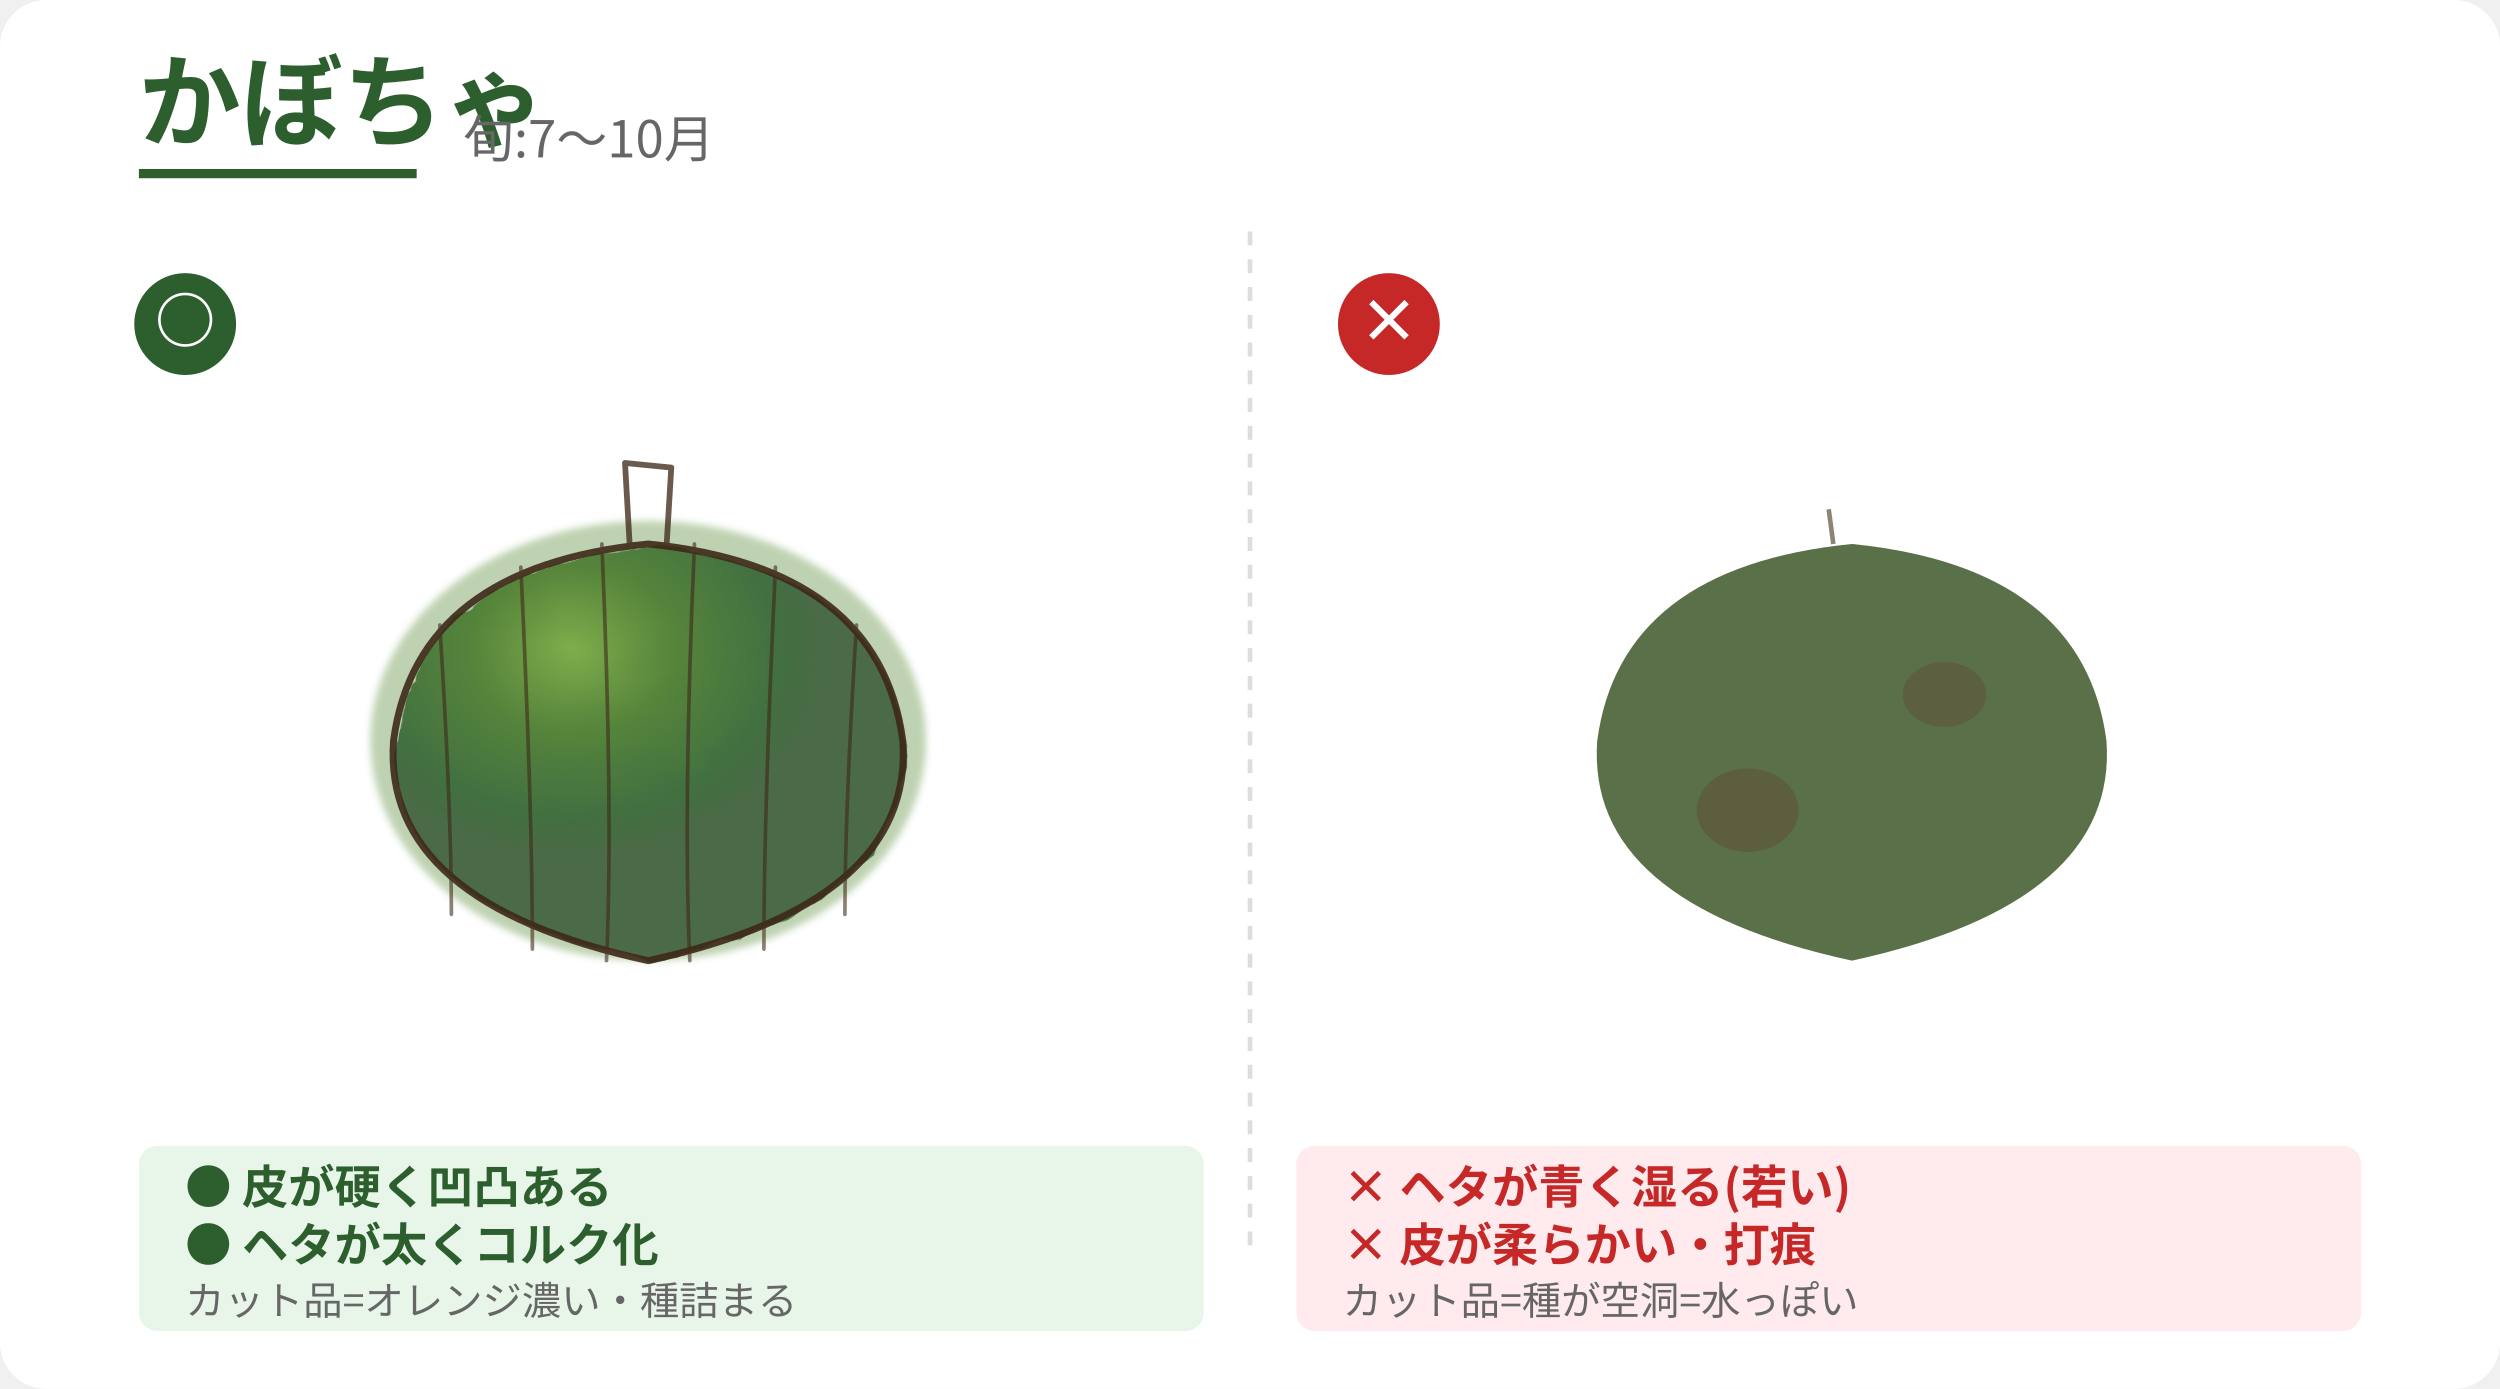
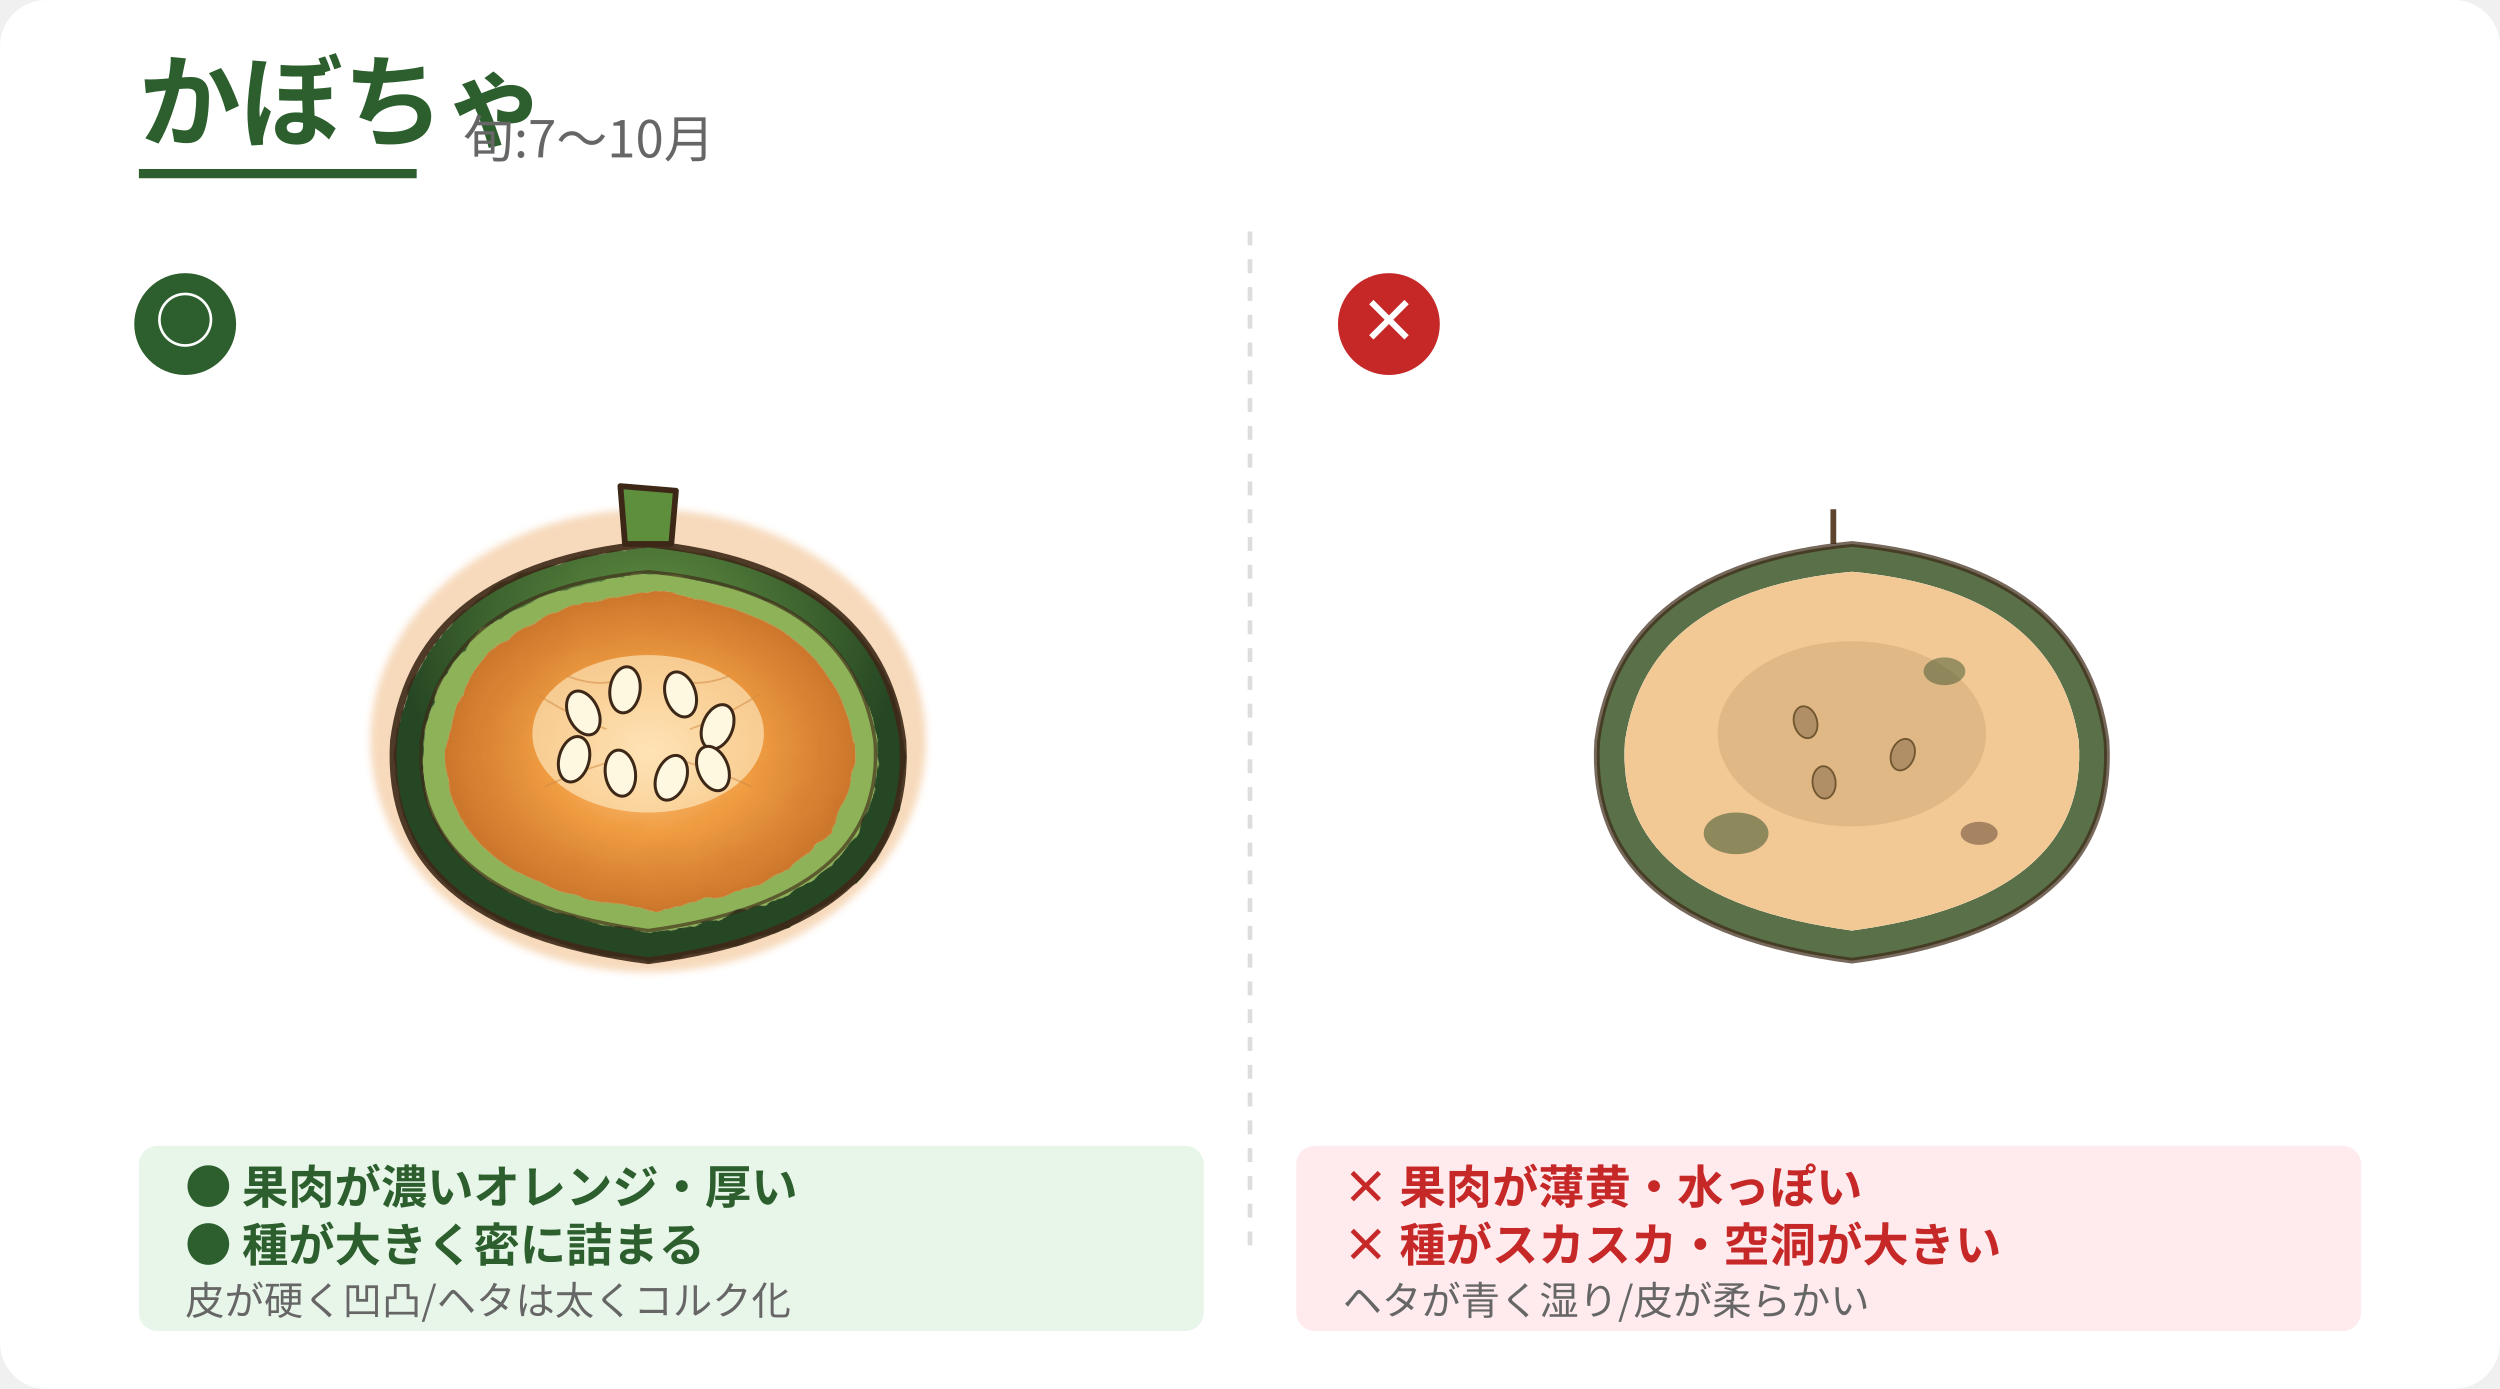
<svg xmlns="http://www.w3.org/2000/svg" viewBox="0 0 1080 600" font-family="Noto Sans CJK JP, sans-serif">
  <rect width="1080" height="600" fill="#FFFFFF" rx="20" />
  <text x="60" y="60" font-size="44" font-weight="900" fill="#2C5F2D">かぼちゃ</text>
  <line x1="60" y1="75" x2="180" y2="75" stroke="#2C5F2D" stroke-width="4" />
  <text x="200" y="68" font-size="22" fill="#666">旬:7〜10月</text>
  <line x1="540" y1="100" x2="540" y2="540" stroke="#DDD" stroke-width="2" stroke-dasharray="6,6" />
  <g transform="translate(280, 320)">
    <circle cx="-200" cy="-180" r="22" fill="#2C5F2D" />
    <text x="-200" y="-172" font-size="26" font-weight="900" fill="white" text-anchor="middle">○</text>
    <defs>
-       <radialGradient id="wcBodyPumpkin" cx="35%" cy="25%">
-         <stop offset="0%" stop-color="#7BAB46" stop-opacity="0.95" />
-         <stop offset="40%" stop-color="#4A7C2E" stop-opacity="0.9" />
-         <stop offset="80%" stop-color="#2C5F2D" stop-opacity="0.85" />
-         <stop offset="100%" stop-color="#1A3F1A" stop-opacity="0.7" />
+       <radialGradient id="wcFleshPumpkin" cx="50%" cy="50%">
+         <stop offset="0%" stop-color="#FFD095" stop-opacity="0.95" />
+         <stop offset="50%" stop-color="#F09838" stop-opacity="0.92" />
+         <stop offset="100%" stop-color="#C66818" stop-opacity="0.88" />
      </radialGradient>
-       <radialGradient id="wcLeafPumpkin" cx="50%" cy="20%">
-         <stop offset="0%" stop-color="#9BCB7A" stop-opacity="0.9" />
-         <stop offset="60%" stop-color="#5D8F3D" stop-opacity="0.7" />
-         <stop offset="100%" stop-color="#2C5F2D" stop-opacity="0.5" />
+       <radialGradient id="wcSkinPumpkin" cx="50%" cy="20%">
+         <stop offset="0%" stop-color="#5D8F3D" stop-opacity="0.95" />
+         <stop offset="100%" stop-color="#1A3F1A" stop-opacity="0.95" />
      </radialGradient>
      <filter id="wcRoughPumpkin" x="-10%" y="-10%" width="120%" height="120%">
-         <feTurbulence baseFrequency="0.04" numOctaves="3" seed="79" />
-         <feDisplacementMap in="SourceGraphic" scale="4" />
+         <feTurbulence baseFrequency="0.05" numOctaves="3" seed="79" />
+         <feDisplacementMap in="SourceGraphic" scale="3" />
      </filter>
      <filter id="wcBlurPumpkin">
        <feGaussianBlur stdDeviation="1.5" />
      </filter>
    </defs>
-     <g filter="url(#wcBlurPumpkin)" opacity="0.4">
-       <ellipse cx="0" cy="0" rx="120" ry="95" fill="#5D8F3D" />
+     <g filter="url(#wcBlurPumpkin)" opacity="0.35">
+       <ellipse cx="0" cy="0" rx="120" ry="100" fill="#E89540" />
    </g>
    <g filter="url(#wcRoughPumpkin)">
-       <path d="M -110 0 Q -115 70 0 95 Q 115 70 110 0 Q 100 -75 0 -85 Q -100 -75 -110 0 Z" fill="url(#wcBodyPumpkin)" />
+       <path d="M -110 0 Q -115 80 0 95 Q 115 80 110 0 Q 100 -75 0 -85 Q -100 -75 -110 0 Z M -98 0 Q -103 68 0 82 Q 103 68 98 0 Q 88 -65 0 -73 Q -88 -65 -98 0 Z" fill="url(#wcSkinPumpkin)" fill-rule="evenodd" />
+       <path d="M -98 0 Q -103 68 0 82 Q 103 68 98 0 Q 88 -65 0 -73 Q -88 -65 -98 0 Z M -88 0 Q -93 60 0 73 Q 93 60 88 0 Q 78 -58 0 -65 Q -78 -58 -88 0 Z" fill="#7AAB46" fill-rule="evenodd" opacity="0.85" />
+       <path d="M -88 0 Q -93 60 0 73 Q 93 60 88 0 Q 78 -58 0 -65 Q -78 -58 -88 0 Z" fill="url(#wcFleshPumpkin)" />
+     </g>
+     <ellipse cx="0" cy="-3" rx="50" ry="34" fill="#FFF0CC" opacity="0.6" />
+     <g stroke="#D08840" stroke-width="0.8" fill="none" opacity="0.5">
+       <path d="M -48 -20 Q -32 -10 -18 -5" />
+       <path d="M 48 -20 Q 32 -10 18 -5" />
+       <path d="M -45 20 Q -28 12 -12 8" />
+       <path d="M 45 20 Q 28 12 12 8" />
+       <path d="M -35 -28 Q -20 -22 -8 -28" />
+       <path d="M 35 -28 Q 20 -22 8 -28" />
+     </g>
+     <g fill="#FFF8E0" stroke="#3D2817" stroke-width="1.3">
+       <ellipse cx="-28" cy="-12" rx="6.5" ry="10" transform="rotate(-25 -28 -12)" />
+       <ellipse cx="-10" cy="-22" rx="6.5" ry="10" transform="rotate(8 -10 -22)" />
+       <ellipse cx="14" cy="-20" rx="6.5" ry="10" transform="rotate(-18 14 -20)" />
+       <ellipse cx="30" cy="-6" rx="6.5" ry="10" transform="rotate(22 30 -6)" />
+       <ellipse cx="-32" cy="8" rx="6.5" ry="10" transform="rotate(15 -32 8)" />
+       <ellipse cx="-12" cy="14" rx="6.5" ry="10" transform="rotate(-8 -12 14)" />
+       <ellipse cx="10" cy="16" rx="6.5" ry="10" transform="rotate(20 10 16)" />
+       <ellipse cx="28" cy="12" rx="6.5" ry="10" transform="rotate(-22 28 12)" />
    </g>
    <g stroke="#3D2817" stroke-width="3" fill="none" stroke-linecap="round" stroke-linejoin="round" opacity="0.9">
-       <path d="M -110 0 Q -115 70 0 95 Q 115 70 110 0 Q 100 -75 0 -85 Q -100 -75 -110 0 Z" />
-       <path d="M -8 -85 L -10 -120 L 10 -118 L 8 -85" opacity="0.85" stroke-width="2.5" />
-       <path d="M -90 -50 Q -85 30 -85 75" opacity="0.65" stroke-width="1.6" />
-       <path d="M -55 -75 Q -50 30 -50 90" opacity="0.65" stroke-width="1.6" />
-       <path d="M -20 -85 Q -15 30 -18 95" opacity="0.65" stroke-width="1.6" />
-       <path d="M 20 -85 Q 15 30 18 95" opacity="0.65" stroke-width="1.6" />
-       <path d="M 55 -75 Q 50 30 50 90" opacity="0.65" stroke-width="1.6" />
-       <path d="M 90 -50 Q 85 30 85 75" opacity="0.65" stroke-width="1.6" />
+       <path d="M -110 0 Q -115 80 0 95 Q 115 80 110 0 Q 100 -75 0 -85 Q -100 -75 -110 0 Z" />
+       <path d="M -98 0 Q -103 68 0 82 Q 103 68 98 0 Q 88 -65 0 -73 Q -88 -65 -98 0 Z" stroke-width="1.5" opacity="0.7" />
    </g>
+     <path d="M -10 -85 L -12 -110 L 12 -108 L 10 -85 Z" fill="#5D8F3D" stroke="#3D2817" stroke-width="2.5" stroke-linejoin="round" />
  </g>
  <g transform="translate(800, 320)">
    <circle cx="-200" cy="-180" r="22" fill="#C62828" />
    <text x="-200" y="-172" font-size="26" font-weight="900" fill="white" text-anchor="middle">×</text>
-     <path d="M -110 0 Q -115 70 0 95 Q 115 70 110 0 Q 100 -75 0 -85 Q -100 -75 -110 0 Z" fill="#5A7048" />
-     <ellipse cx="-45" cy="30" rx="22" ry="18" fill="#5D4E37" opacity="0.55" />
-     <path d="M -8 -85 L -10 -100" stroke="#5D4E37" stroke-width="2" fill="none" opacity="0.7" />
-     <ellipse cx="40" cy="-20" rx="18" ry="14" fill="#5D4E37" opacity="0.5" />
+     <path d="M -110 0 Q -115 80 0 95 Q 115 80 110 0 Q 100 -75 0 -85 Q -100 -75 -110 0 Z M -98 0 Q -103 68 0 82 Q 103 68 98 0 Q 88 -65 0 -73 Q -88 -65 -98 0 Z" fill="#5A7048" fill-rule="evenodd" />
+     <path d="M -98 0 Q -103 68 0 82 Q 103 68 98 0 Q 88 -65 0 -73 Q -88 -65 -98 0 Z" fill="#F2C895" />
+     <ellipse cx="0" cy="-3" rx="58" ry="40" fill="#D8B080" opacity="0.7" />
+     <g fill="#A88860" stroke="#5D4520" stroke-width="0.8" opacity="0.85">
+       <ellipse cx="-20" cy="-8" rx="5" ry="7" transform="rotate(-15 -20 -8)" />
+       <ellipse cx="22" cy="6" rx="5" ry="7" transform="rotate(20 22 6)" />
+       <ellipse cx="-12" cy="18" rx="5" ry="7" transform="rotate(-5 -12 18)" />
+     </g>
+     <ellipse cx="-50" cy="40" rx="14" ry="9" fill="#3D5530" opacity="0.55" />
+     <ellipse cx="40" cy="-30" rx="9" ry="6" fill="#3D5530" opacity="0.5" />
+     <ellipse cx="55" cy="40" rx="8" ry="5" fill="#5A4030" opacity="0.5" />
+     <path d="M -8 -85 L -8 -100" stroke="#5D4530" stroke-width="2.5" fill="none" />
+     <path d="M -110 0 Q -115 80 0 95 Q 115 80 110 0 Q 100 -75 0 -85 Q -100 -75 -110 0 Z" stroke="#3D2817" stroke-width="2.5" fill="none" opacity="0.7" />
  </g>
  <g font-size="20" fill="#333">
    <rect x="60" y="495" width="460" height="80" rx="8" fill="#E8F5E9" />
-     <text x="80" y="520" font-weight="bold" fill="#2C5F2D">● 皮が硬く凹凸ある</text>
-     <text x="80" y="545" font-weight="bold" fill="#2C5F2D">● ヘタが太くコルク化</text>
-     <text x="80" y="568" fill="#666" font-size="17">カット品=オレンジ濃い・種詰まる</text>
+     <text x="80" y="520" font-weight="bold" fill="#2C5F2D">● 果肉が濃いオレンジ・厚い</text>
+     <text x="80" y="545" font-weight="bold" fill="#2C5F2D">● 種が大きく密に詰まる</text>
+     <text x="80" y="568" fill="#666" font-size="17">皮が硬く凹凸/ヘタは太くコルク化</text>
    <rect x="560" y="495" width="460" height="80" rx="8" fill="#FFEBEE" />
-     <text x="580" y="520" font-weight="bold" fill="#C62828">× ヘタが青く湿る(若い)</text>
-     <text x="580" y="545" font-weight="bold" fill="#C62828">× 皮が柔らかい・打痕</text>
-     <text x="580" y="568" fill="#666" font-size="17">カット品=種が空洞=水っぽい</text>
+     <text x="580" y="520" font-weight="bold" fill="#C62828">× 果肉が薄黄・水っぽい</text>
+     <text x="580" y="545" font-weight="bold" fill="#C62828">× 種がスカスカ・空洞が大きい</text>
+     <text x="580" y="568" fill="#666" font-size="17">ヘタが青く湿り/皮が柔らかい</text>
  </g>
</svg>
